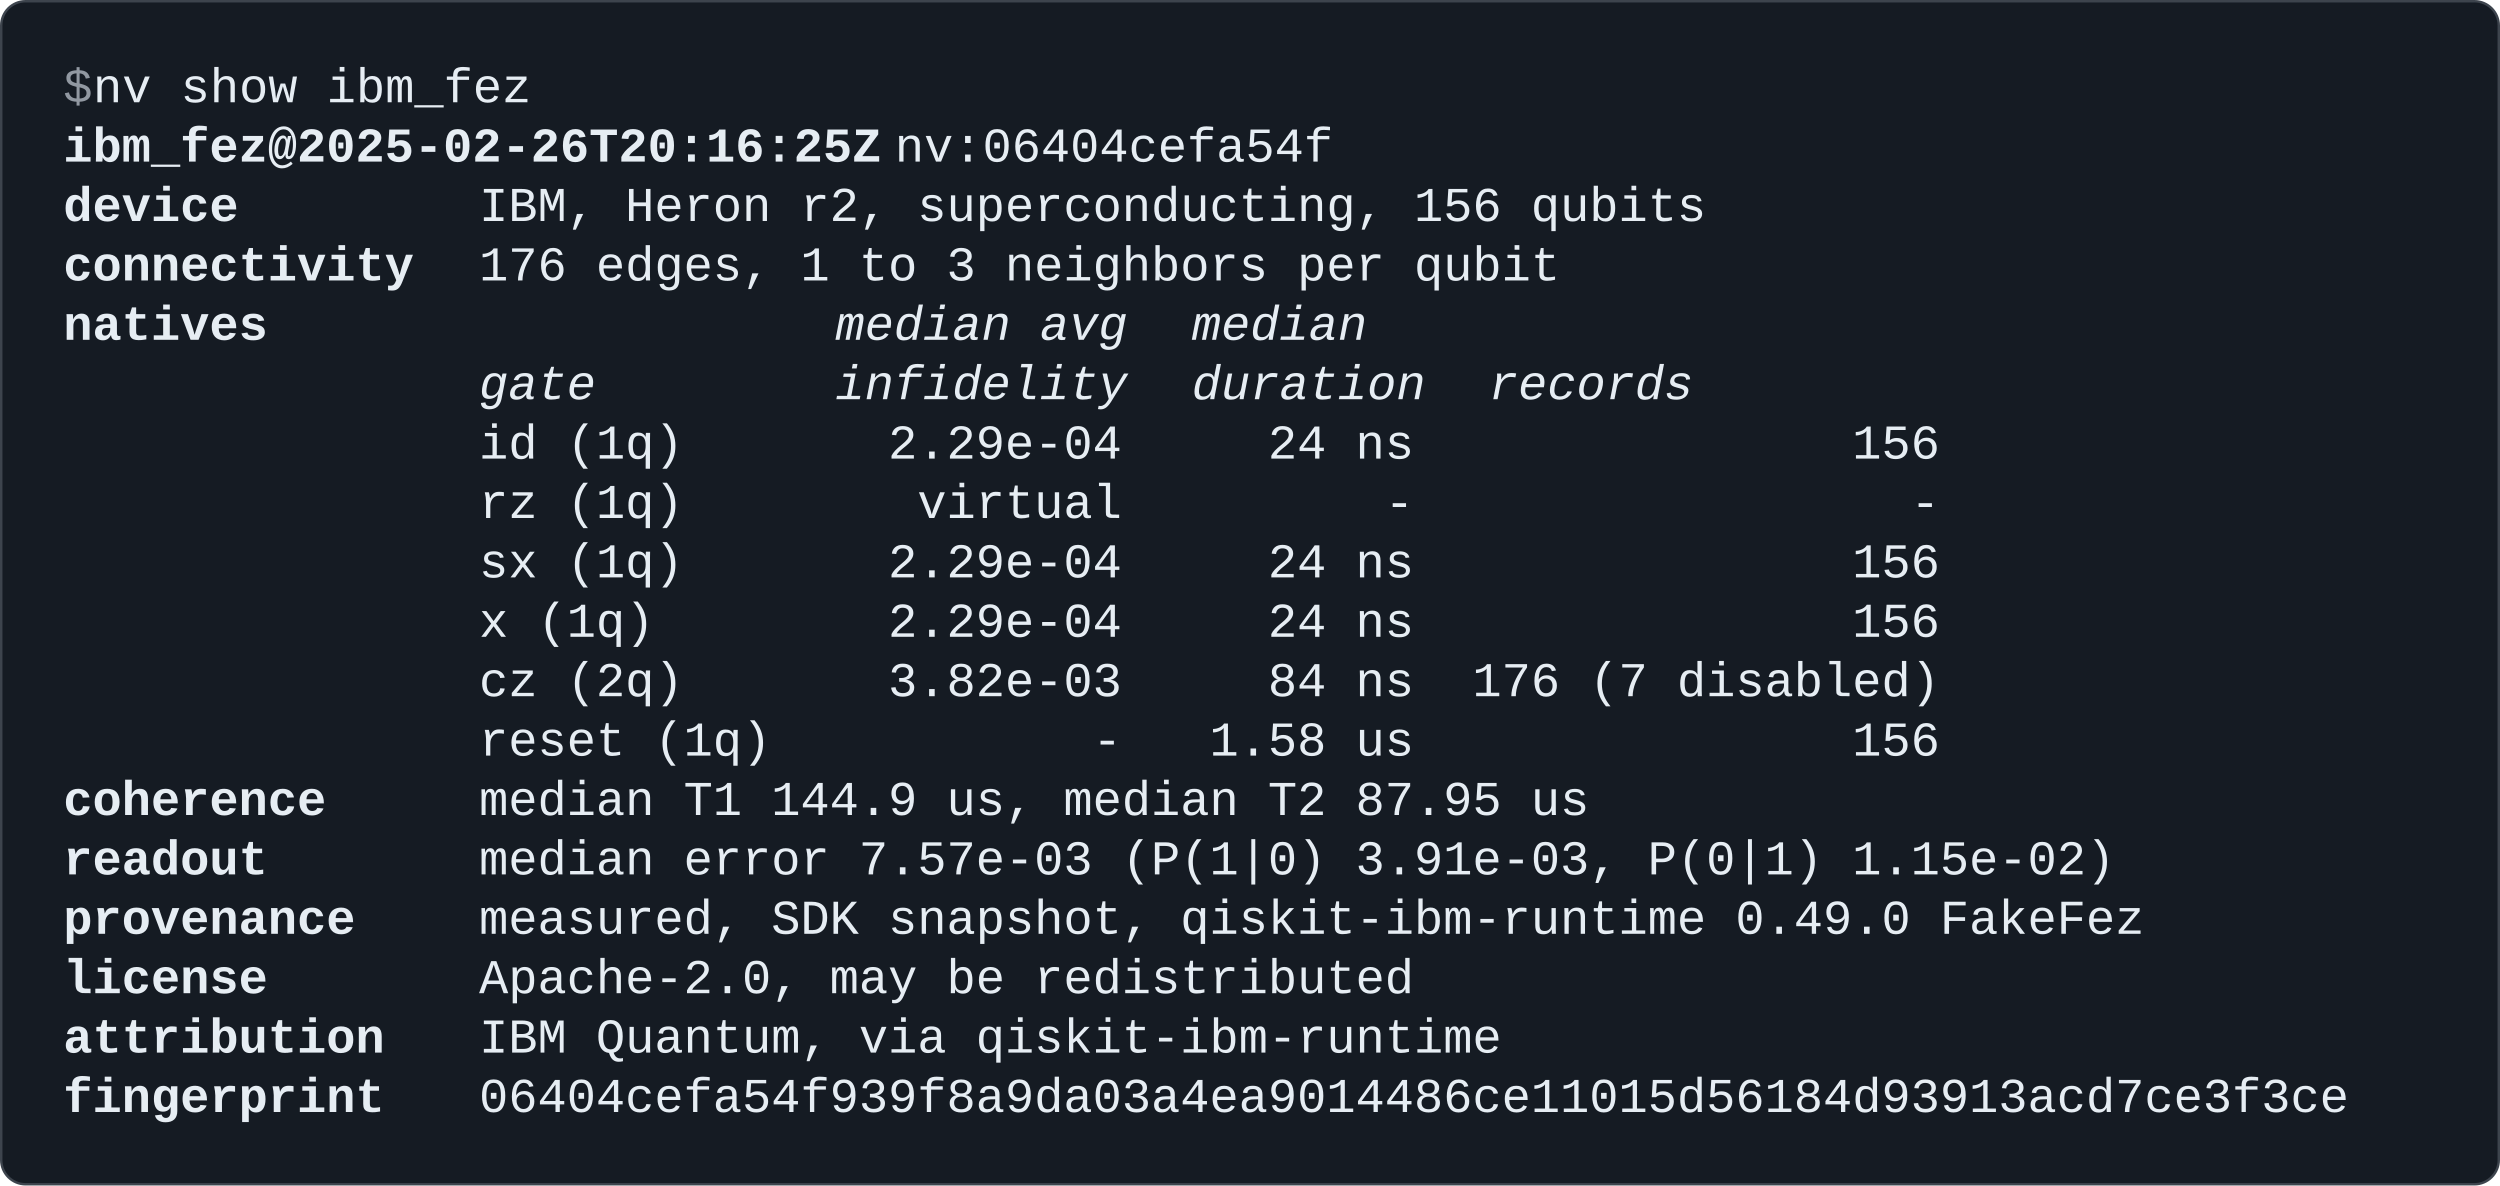
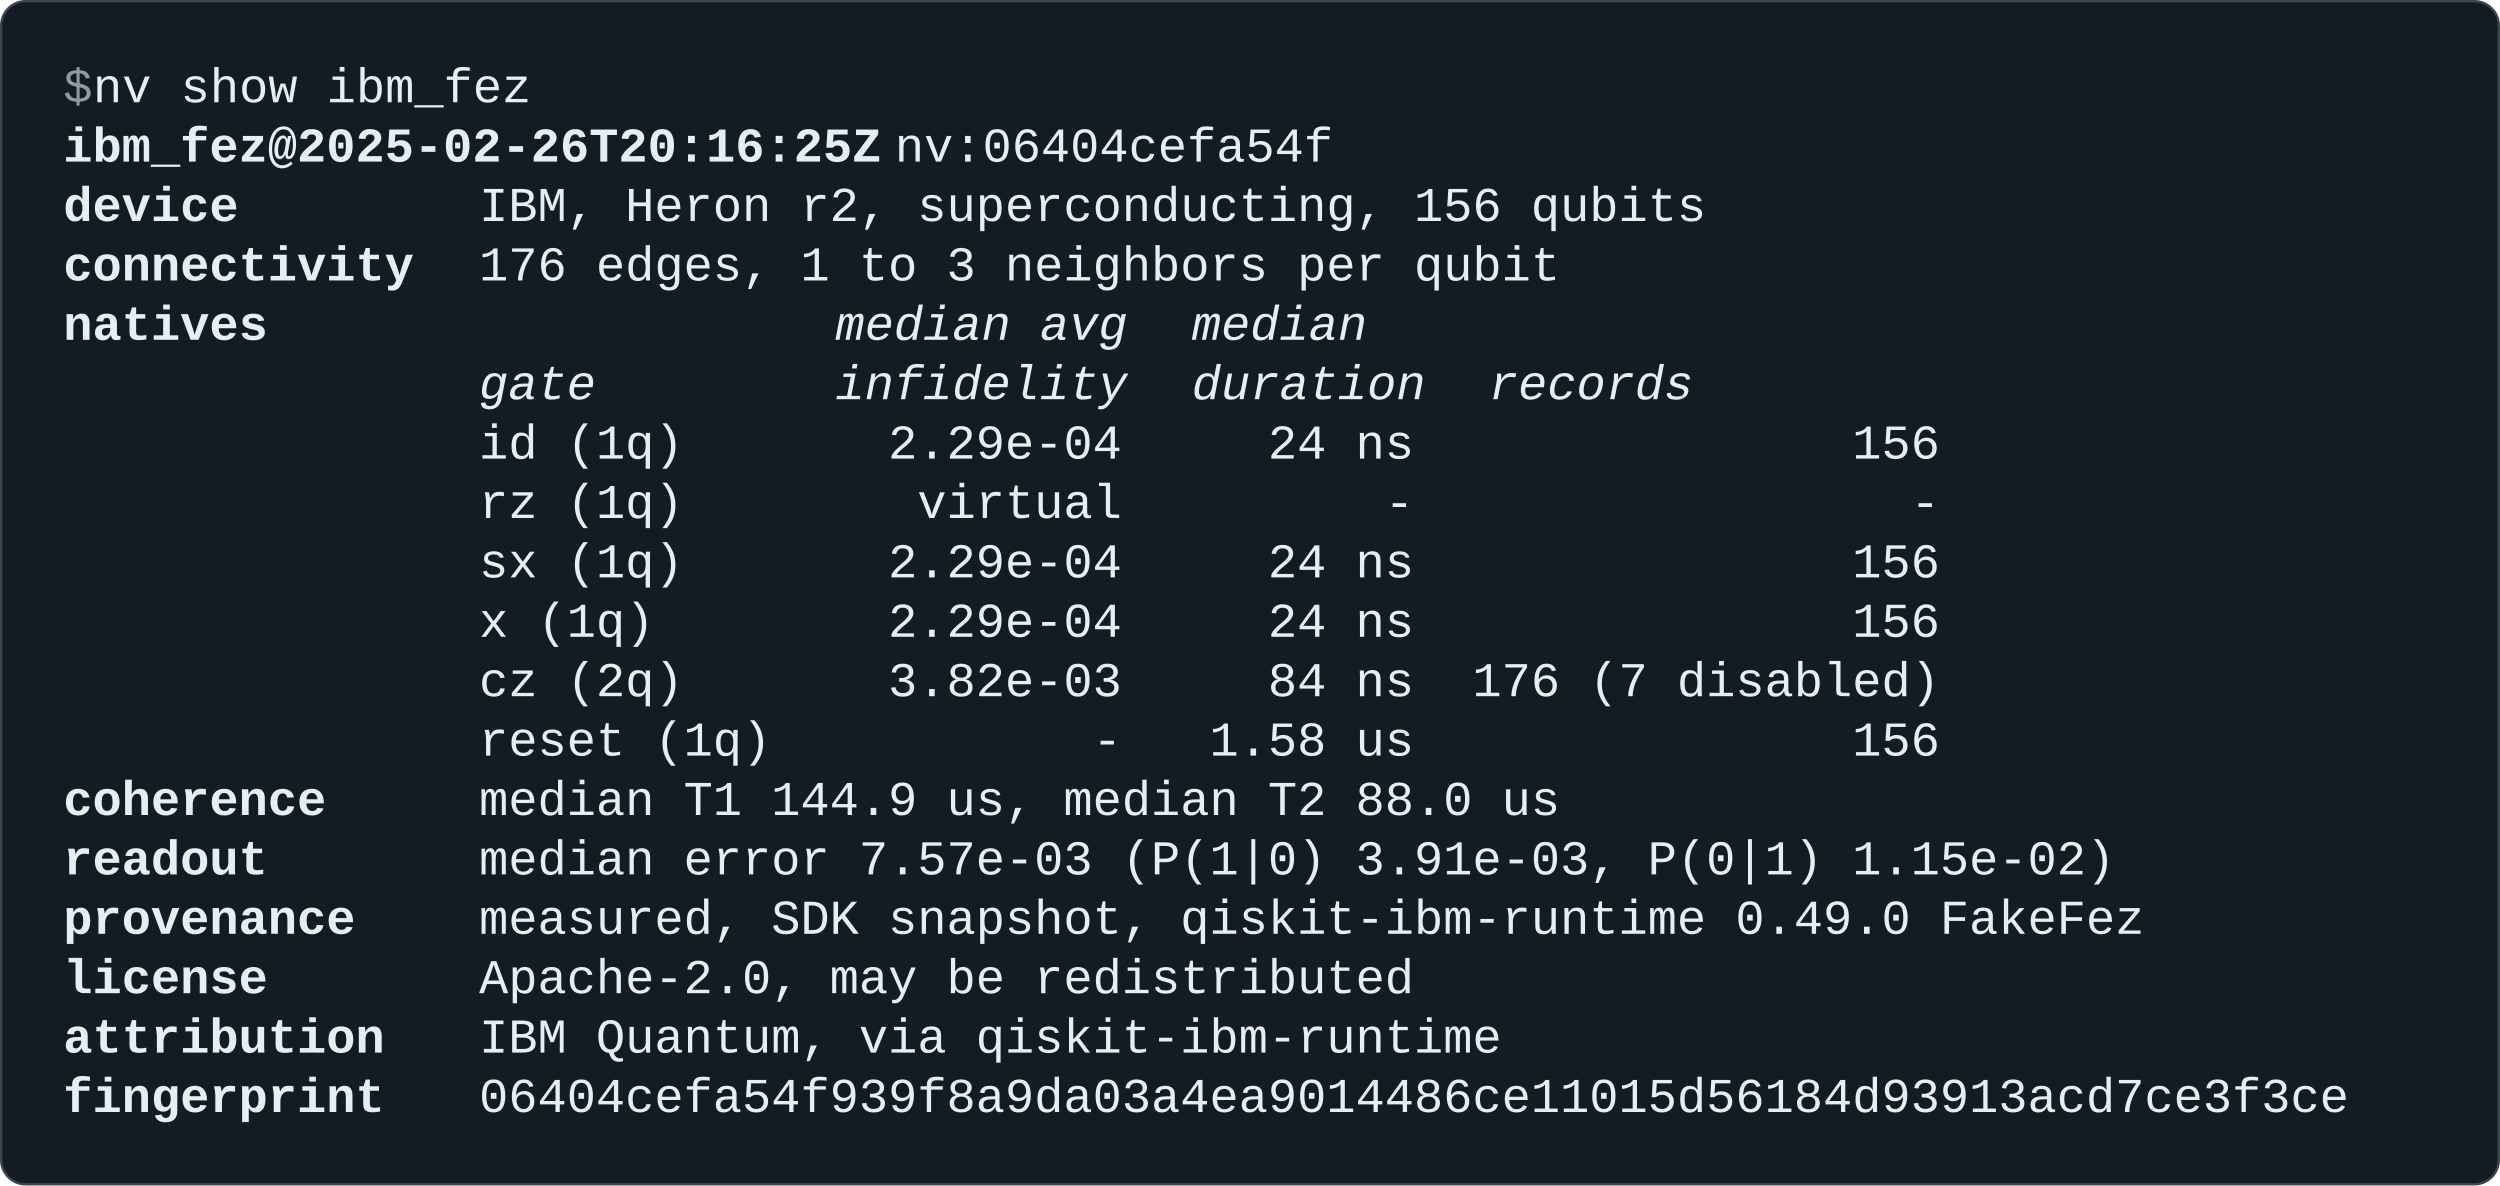
<svg xmlns="http://www.w3.org/2000/svg" viewBox="0 0 1027 487" width="1027" height="487" role="img" aria-label="Output of nv show ibm_fez">
  <style>
.nv-matrix { font-family: ui-monospace, SFMono-Regular, 'SF Mono', Menlo, Consolas, 'Liberation Mono', monospace; font-size: 20px; }
.nv-r1 { fill: #9198a1 }
.nv-r2 { fill: #e6edf3 }
.nv-r3 { fill: #e6edf3;font-weight: bold }
.nv-r4 { fill: #e6edf3;font-style: italic; }
</style>
  <defs>
    <clipPath id="nv-line-0">
      <rect x="0" y="1.5" width="976" height="24.65" />
    </clipPath>
    <clipPath id="nv-line-1">
      <rect x="0" y="25.9" width="976" height="24.65" />
    </clipPath>
    <clipPath id="nv-line-2">
      <rect x="0" y="50.3" width="976" height="24.65" />
    </clipPath>
    <clipPath id="nv-line-3">
      <rect x="0" y="74.7" width="976" height="24.65" />
    </clipPath>
    <clipPath id="nv-line-4">
      <rect x="0" y="99.1" width="976" height="24.65" />
    </clipPath>
    <clipPath id="nv-line-5">
      <rect x="0" y="123.5" width="976" height="24.65" />
    </clipPath>
    <clipPath id="nv-line-6">
      <rect x="0" y="147.9" width="976" height="24.65" />
    </clipPath>
    <clipPath id="nv-line-7">
      <rect x="0" y="172.3" width="976" height="24.65" />
    </clipPath>
    <clipPath id="nv-line-8">
      <rect x="0" y="196.7" width="976" height="24.65" />
    </clipPath>
    <clipPath id="nv-line-9">
      <rect x="0" y="221.1" width="976" height="24.65" />
    </clipPath>
    <clipPath id="nv-line-10">
      <rect x="0" y="245.5" width="976" height="24.65" />
    </clipPath>
    <clipPath id="nv-line-11">
      <rect x="0" y="269.9" width="976" height="24.65" />
    </clipPath>
    <clipPath id="nv-line-12">
      <rect x="0" y="294.3" width="976" height="24.65" />
    </clipPath>
    <clipPath id="nv-line-13">
      <rect x="0" y="318.7" width="976" height="24.65" />
    </clipPath>
    <clipPath id="nv-line-14">
      <rect x="0" y="343.1" width="976" height="24.65" />
    </clipPath>
    <clipPath id="nv-line-15">
      <rect x="0" y="367.5" width="976" height="24.65" />
    </clipPath>
    <clipPath id="nv-line-16">
      <rect x="0" y="391.9" width="976" height="24.65" />
    </clipPath>
  </defs>
  <rect x="0.5" y="0.5" width="1026" height="486" rx="10" fill="#151b23" stroke="#3d444d" />
  <g transform="translate(26 22)">
    <g class="nv-matrix">
      <text class="nv-r1" x="0" y="20" textLength="12.2" clip-path="url(#nv-line-0)">$</text>
      <text class="nv-r2" x="12.2" y="20" textLength="195.2" clip-path="url(#nv-line-0)"> nv show ibm_fez</text>
      <text class="nv-r2" x="976" y="20" textLength="12.2" clip-path="url(#nv-line-0)">
</text>
      <text class="nv-r3" x="0" y="44.4" textLength="341.6" clip-path="url(#nv-line-1)">ibm_fez@2025-02-26T20:16:25Z</text>
      <text class="nv-r2" x="341.6" y="44.4" textLength="207.4" clip-path="url(#nv-line-1)">  nv:06404cefa54f</text>
      <text class="nv-r2" x="976" y="44.4" textLength="12.2" clip-path="url(#nv-line-1)">
</text>
      <text class="nv-r3" x="0" y="68.8" textLength="146.4" clip-path="url(#nv-line-2)">device      </text>
      <text class="nv-r2" x="170.8" y="68.8" textLength="512.4" clip-path="url(#nv-line-2)">IBM, Heron r2, superconducting, 156 qubits</text>
      <text class="nv-r2" x="976" y="68.8" textLength="12.2" clip-path="url(#nv-line-2)">
</text>
      <text class="nv-r3" x="0" y="93.2" textLength="146.4" clip-path="url(#nv-line-3)">connectivity</text>
      <text class="nv-r2" x="170.8" y="93.2" textLength="451.4" clip-path="url(#nv-line-3)">176 edges, 1 to 3 neighbors per qubit</text>
      <text class="nv-r2" x="976" y="93.2" textLength="12.2" clip-path="url(#nv-line-3)">
</text>
      <text class="nv-r3" x="0" y="117.6" textLength="146.4" clip-path="url(#nv-line-4)">natives     </text>
      <text class="nv-r4" x="317.2" y="117.6" textLength="122" clip-path="url(#nv-line-4)">median avg</text>
      <text class="nv-r4" x="463.6" y="117.6" textLength="97.6" clip-path="url(#nv-line-4)">  median</text>
      <text class="nv-r2" x="976" y="117.6" textLength="12.2" clip-path="url(#nv-line-4)">
</text>
      <text class="nv-r4" x="170.8" y="142" textLength="122" clip-path="url(#nv-line-5)">gate      </text>
      <text class="nv-r4" x="317.2" y="142" textLength="122" clip-path="url(#nv-line-5)">infidelity</text>
      <text class="nv-r4" x="463.6" y="142" textLength="97.6" clip-path="url(#nv-line-5)">duration</text>
      <text class="nv-r4" x="585.6" y="142" textLength="195.2" clip-path="url(#nv-line-5)">         records</text>
      <text class="nv-r2" x="976" y="142" textLength="12.2" clip-path="url(#nv-line-5)">
</text>
      <text class="nv-r2" x="170.8" y="166.4" textLength="610" clip-path="url(#nv-line-6)">id (1q)       2.29e-04     24 ns               156</text>
      <text class="nv-r2" x="976" y="166.4" textLength="12.2" clip-path="url(#nv-line-6)">
</text>
      <text class="nv-r2" x="170.8" y="190.8" textLength="610" clip-path="url(#nv-line-7)">rz (1q)        virtual         -                 -</text>
      <text class="nv-r2" x="976" y="190.8" textLength="12.2" clip-path="url(#nv-line-7)">
</text>
      <text class="nv-r2" x="170.8" y="215.2" textLength="610" clip-path="url(#nv-line-8)">sx (1q)       2.29e-04     24 ns               156</text>
      <text class="nv-r2" x="976" y="215.2" textLength="12.2" clip-path="url(#nv-line-8)">
</text>
      <text class="nv-r2" x="170.8" y="239.6" textLength="610" clip-path="url(#nv-line-9)">x (1q)        2.29e-04     24 ns               156</text>
      <text class="nv-r2" x="976" y="239.6" textLength="12.2" clip-path="url(#nv-line-9)">
</text>
      <text class="nv-r2" x="170.8" y="264" textLength="610" clip-path="url(#nv-line-10)">cz (2q)       3.82e-03     84 ns  176 (7 disabled)</text>
      <text class="nv-r2" x="976" y="264" textLength="12.2" clip-path="url(#nv-line-10)">
</text>
      <text class="nv-r2" x="170.8" y="288.4" textLength="610" clip-path="url(#nv-line-11)">reset (1q)           -   1.58 us               156</text>
      <text class="nv-r2" x="976" y="288.4" textLength="12.2" clip-path="url(#nv-line-11)">
</text>
      <text class="nv-r3" x="0" y="312.8" textLength="146.4" clip-path="url(#nv-line-12)">coherence   </text>
-       <text class="nv-r2" x="170.8" y="312.8" textLength="463.6" clip-path="url(#nv-line-12)">median T1 144.9 us, median T2 87.95 us</text>
+       <text class="nv-r2" x="170.8" y="312.8" textLength="451.4" clip-path="url(#nv-line-12)">median T1 144.9 us, median T2 88.0 us</text>
      <text class="nv-r2" x="976" y="312.8" textLength="12.2" clip-path="url(#nv-line-12)">
</text>
      <text class="nv-r3" x="0" y="337.2" textLength="146.4" clip-path="url(#nv-line-13)">readout     </text>
      <text class="nv-r2" x="170.8" y="337.2" textLength="683.2" clip-path="url(#nv-line-13)">median error 7.57e-03 (P(1|0) 3.91e-03, P(0|1) 1.15e-02)</text>
      <text class="nv-r2" x="976" y="337.2" textLength="12.2" clip-path="url(#nv-line-13)">
</text>
      <text class="nv-r3" x="0" y="361.6" textLength="146.4" clip-path="url(#nv-line-14)">provenance  </text>
      <text class="nv-r2" x="170.8" y="361.6" textLength="695.4" clip-path="url(#nv-line-14)">measured, SDK snapshot, qiskit-ibm-runtime 0.49.0 FakeFez</text>
      <text class="nv-r2" x="976" y="361.6" textLength="12.2" clip-path="url(#nv-line-14)">
</text>
      <text class="nv-r3" x="0" y="386" textLength="146.4" clip-path="url(#nv-line-15)">license     </text>
      <text class="nv-r2" x="170.8" y="386" textLength="390.4" clip-path="url(#nv-line-15)">Apache-2.0, may be redistributed</text>
      <text class="nv-r2" x="976" y="386" textLength="12.2" clip-path="url(#nv-line-15)">
</text>
      <text class="nv-r3" x="0" y="410.4" textLength="146.4" clip-path="url(#nv-line-16)">attribution </text>
      <text class="nv-r2" x="170.8" y="410.4" textLength="427" clip-path="url(#nv-line-16)">IBM Quantum, via qiskit-ibm-runtime</text>
      <text class="nv-r2" x="976" y="410.4" textLength="12.2" clip-path="url(#nv-line-16)">
</text>
      <text class="nv-r3" x="0" y="434.8" textLength="146.4" clip-path="url(#nv-line-17)">fingerprint </text>
      <text class="nv-r2" x="170.8" y="434.8" textLength="780.8" clip-path="url(#nv-line-17)">06404cefa54f939f8a9da03a4ea9014486ce11015d56184d93913acd7ce3f3ce</text>
      <text class="nv-r2" x="976" y="434.8" textLength="12.2" clip-path="url(#nv-line-17)">
</text>
    </g>
  </g>
</svg>
